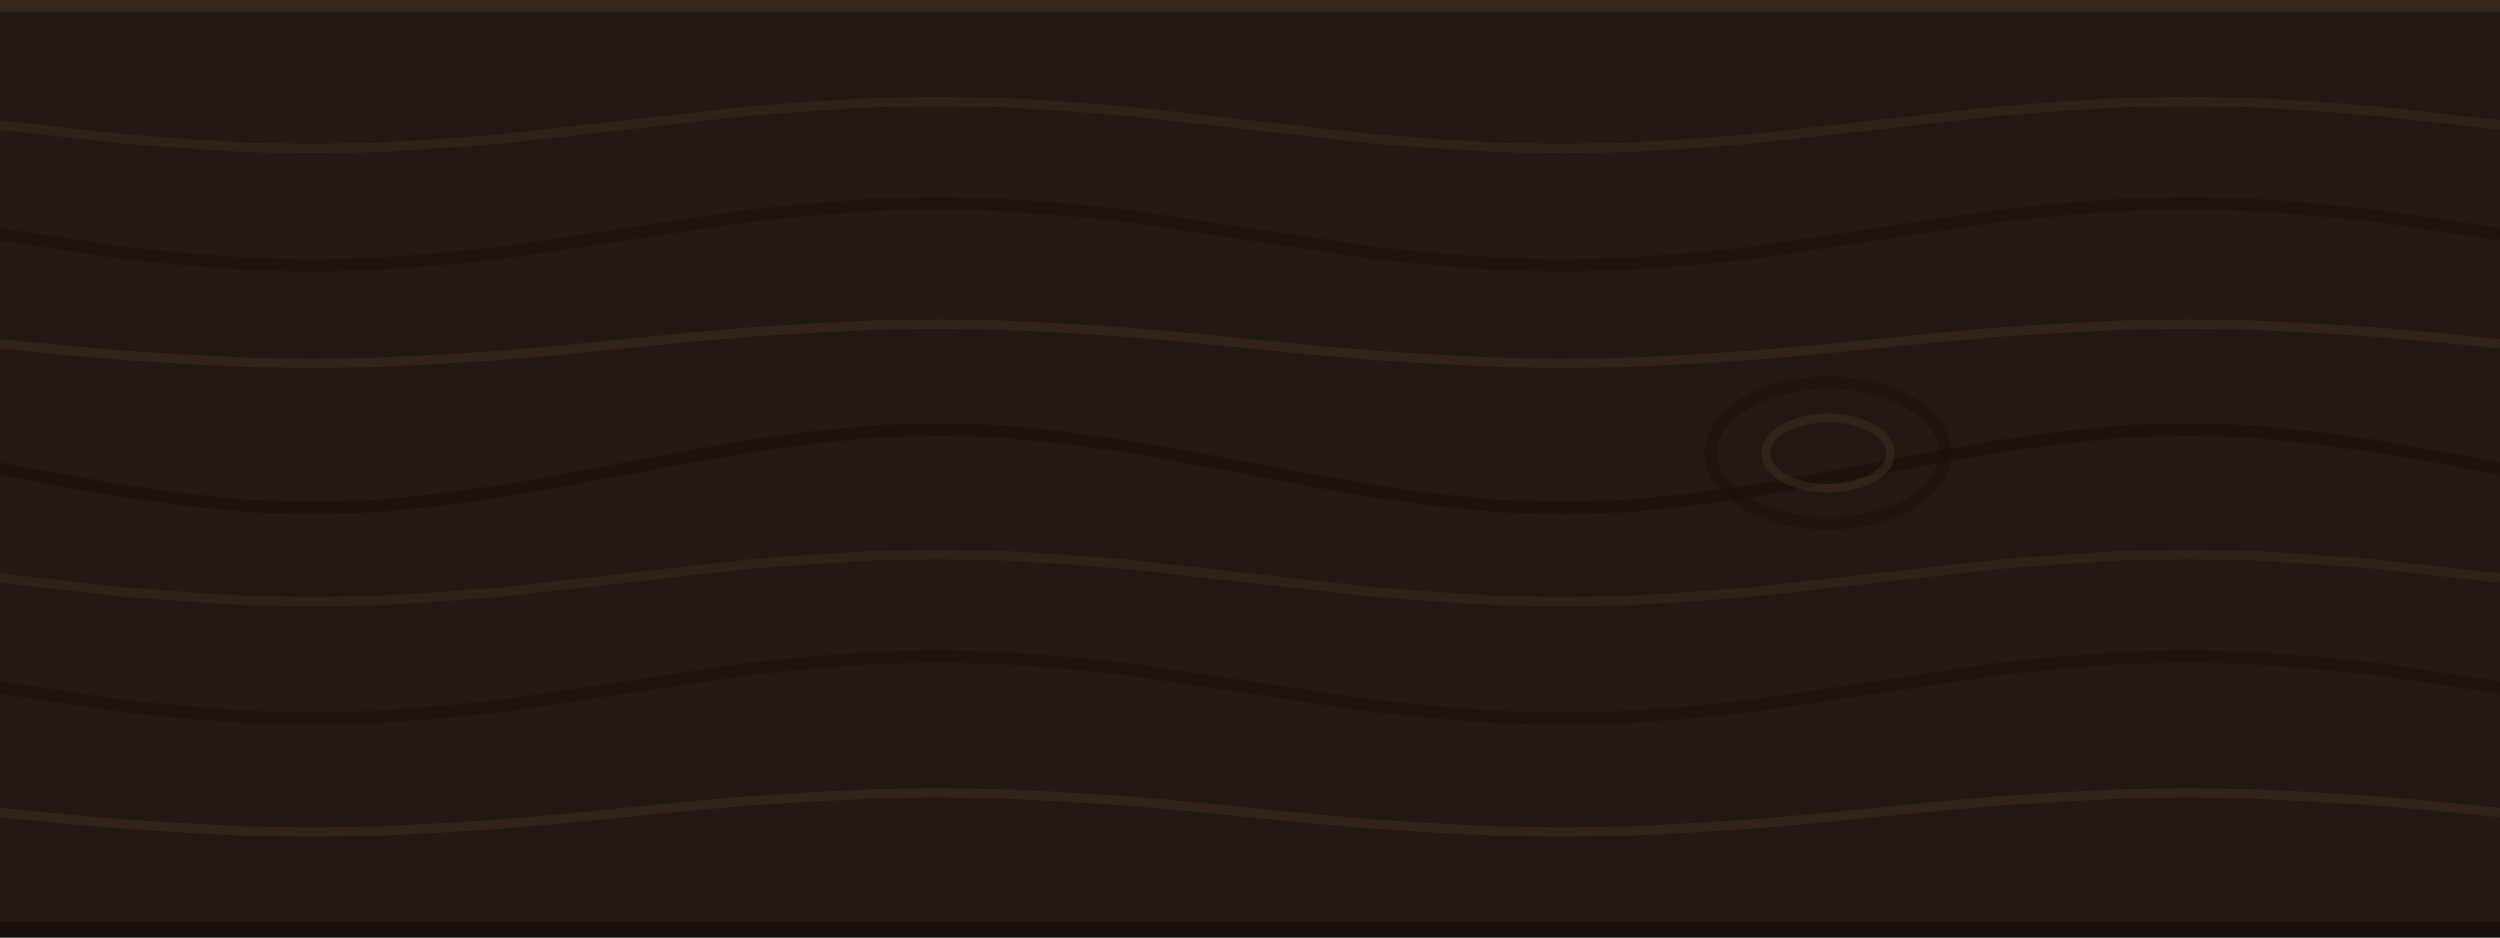
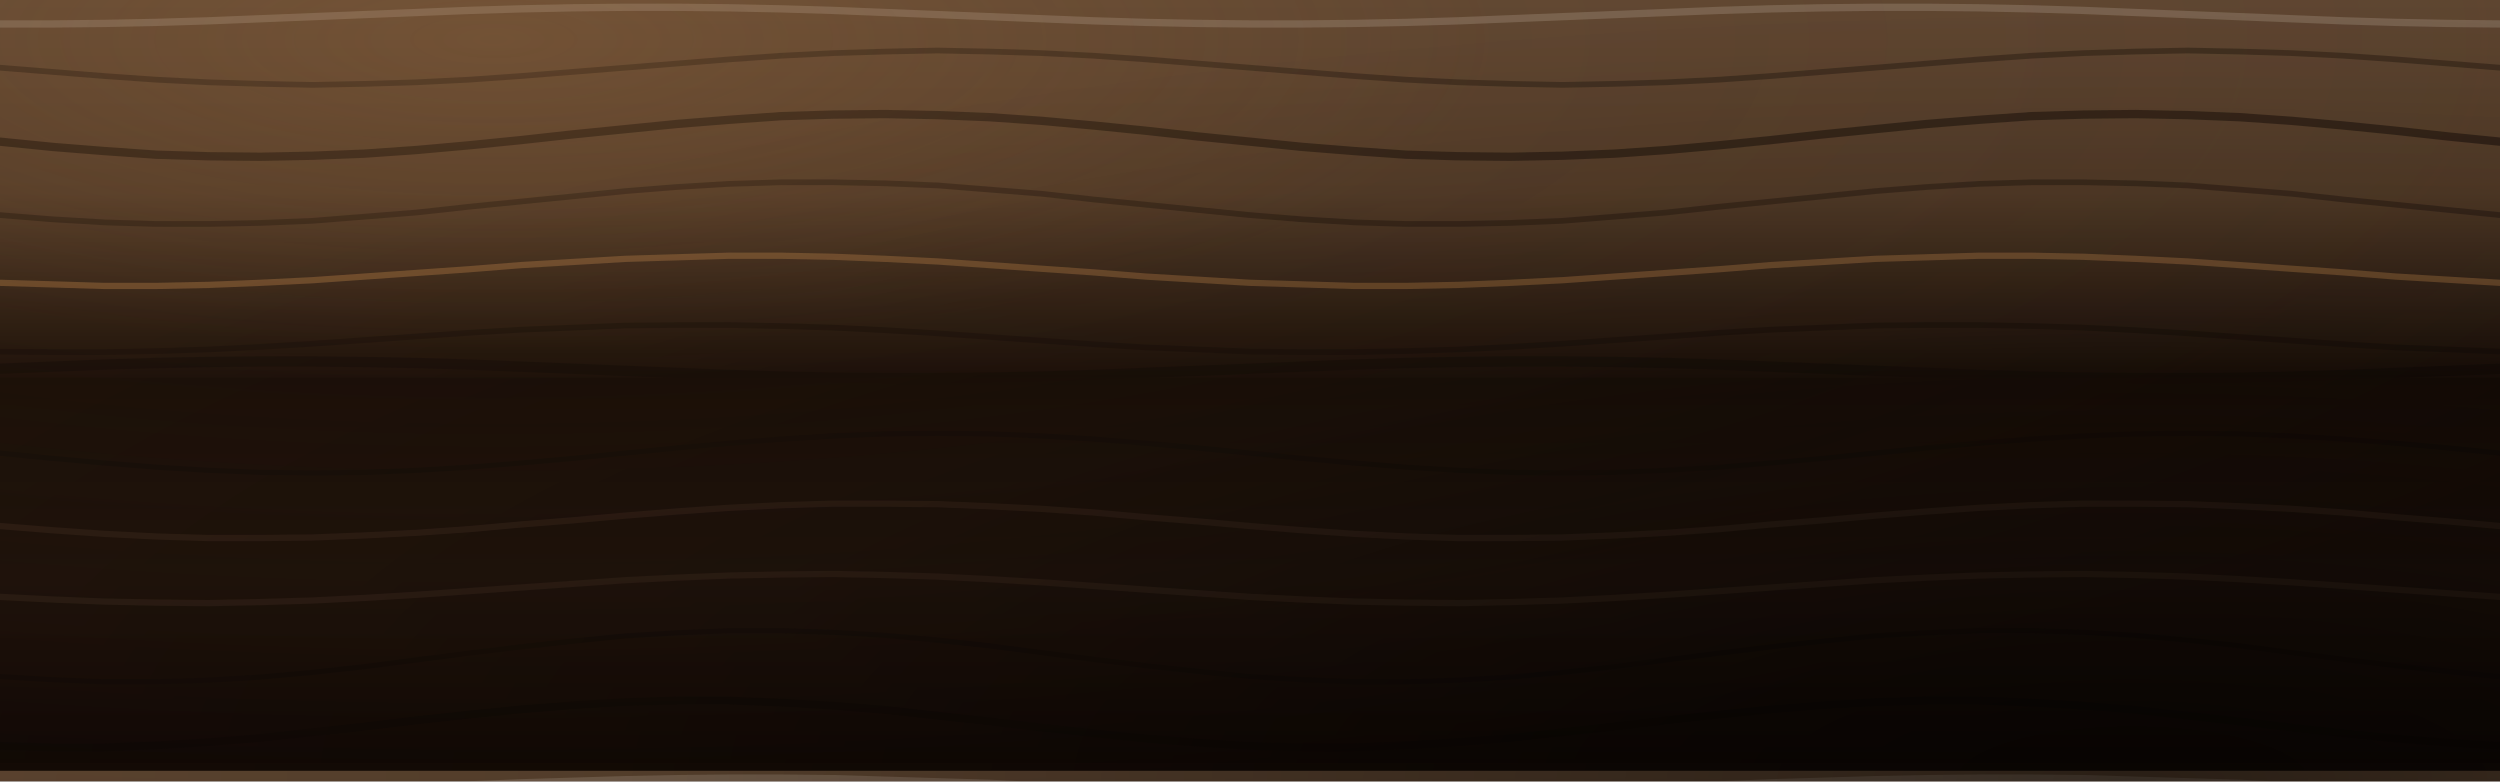
- <svg xmlns="http://www.w3.org/2000/svg" width="320" height="120" viewBox="0 0 320 120">
-   <rect width="320" height="120" fill="#241812" />
-   <rect width="320" height="1.5" fill="#4A3527" fill-opacity="0.5" />
-   <rect y="118" width="320" height="2" fill="#120B07" fill-opacity="0.6" />
-   <path d="M0.0 16.0 L8.0 16.9 L16.0 17.8 L24.0 18.4 L32.0 18.9 L40.0 19.0 L48.0 18.9 L56.0 18.4 L64.0 17.8 L72.0 16.9 L80.0 16.0 L88.0 15.1 L96.0 14.2 L104.0 13.6 L112.0 13.1 L120.0 13.0 L128.0 13.1 L136.0 13.6 L144.0 14.2 L152.0 15.1 L160.0 16.0 L168.0 16.9 L176.0 17.8 L184.0 18.4 L192.0 18.9 L200.0 19.0 L208.0 18.9 L216.0 18.4 L224.0 17.8 L232.0 16.9 L240.0 16.0 L248.0 15.1 L256.0 14.2 L264.0 13.6 L272.0 13.1 L280.0 13.0 L288.0 13.1 L296.0 13.6 L304.0 14.2 L312.0 15.1 L320.0 16.0" fill="none" stroke="#3E2C20" stroke-width="1.2" stroke-opacity="0.50" />
-   <path d="M0.0 30.0 L8.0 31.2 L16.0 32.4 L24.0 33.2 L32.0 33.8 L40.0 34.0 L48.0 33.8 L56.0 33.2 L64.0 32.4 L72.0 31.2 L80.0 30.0 L88.0 28.8 L96.0 27.6 L104.0 26.8 L112.0 26.2 L120.0 26.0 L128.0 26.2 L136.0 26.8 L144.0 27.6 L152.0 28.8 L160.0 30.0 L168.0 31.2 L176.0 32.4 L184.0 33.2 L192.0 33.8 L200.0 34.0 L208.0 33.8 L216.0 33.2 L224.0 32.4 L232.0 31.2 L240.0 30.0 L248.0 28.8 L256.0 27.6 L264.0 26.8 L272.0 26.2 L280.0 26.0 L288.0 26.2 L296.0 26.8 L304.0 27.6 L312.0 28.8 L320.0 30.0" fill="none" stroke="#1A0F08" stroke-width="1.6" stroke-opacity="0.55" />
-   <path d="M0.0 44.0 L8.0 44.8 L16.0 45.5 L24.0 46.0 L32.0 46.4 L40.0 46.5 L48.0 46.4 L56.0 46.0 L64.0 45.5 L72.0 44.8 L80.0 44.0 L88.0 43.2 L96.0 42.5 L104.0 42.0 L112.0 41.6 L120.0 41.5 L128.0 41.6 L136.0 42.0 L144.0 42.5 L152.0 43.2 L160.0 44.0 L168.0 44.8 L176.0 45.5 L184.0 46.0 L192.0 46.4 L200.0 46.5 L208.0 46.4 L216.0 46.0 L224.0 45.5 L232.0 44.8 L240.0 44.0 L248.0 43.2 L256.0 42.5 L264.0 42.0 L272.0 41.6 L280.0 41.5 L288.0 41.6 L296.0 42.0 L304.0 42.5 L312.0 43.2 L320.0 44.0" fill="none" stroke="#4A3527" stroke-width="1.2" stroke-opacity="0.40" />
-   <path d="M0.0 60.0 L8.0 61.5 L16.0 62.9 L24.0 64.0 L32.0 64.8 L40.0 65.0 L48.0 64.8 L56.0 64.0 L64.0 62.9 L72.0 61.5 L80.0 60.0 L88.0 58.5 L96.0 57.1 L104.0 56.0 L112.0 55.2 L120.0 55.0 L128.0 55.2 L136.0 56.0 L144.0 57.1 L152.0 58.5 L160.0 60.0 L168.0 61.5 L176.0 62.9 L184.0 64.0 L192.0 64.8 L200.0 65.0 L208.0 64.8 L216.0 64.0 L224.0 62.9 L232.0 61.5 L240.0 60.0 L248.0 58.5 L256.0 57.1 L264.0 56.0 L272.0 55.2 L280.0 55.0 L288.0 55.2 L296.0 56.0 L304.0 57.1 L312.0 58.5 L320.0 60.0" fill="none" stroke="#160C05" stroke-width="1.6" stroke-opacity="0.50" />
-   <path d="M0.0 74.0 L8.0 74.9 L16.0 75.8 L24.0 76.4 L32.0 76.9 L40.0 77.0 L48.0 76.9 L56.0 76.4 L64.0 75.8 L72.0 74.9 L80.0 74.0 L88.0 73.1 L96.0 72.2 L104.0 71.6 L112.0 71.1 L120.0 71.0 L128.0 71.1 L136.0 71.6 L144.0 72.2 L152.0 73.1 L160.0 74.0 L168.0 74.9 L176.0 75.8 L184.0 76.4 L192.0 76.9 L200.0 77.0 L208.0 76.9 L216.0 76.4 L224.0 75.8 L232.0 74.9 L240.0 74.0 L248.0 73.1 L256.0 72.2 L264.0 71.6 L272.0 71.1 L280.0 71.0 L288.0 71.1 L296.0 71.6 L304.0 72.2 L312.0 73.1 L320.0 74.0" fill="none" stroke="#3E2C20" stroke-width="1.2" stroke-opacity="0.50" />
-   <path d="M0.0 88.0 L8.0 89.2 L16.0 90.4 L24.0 91.2 L32.0 91.8 L40.0 92.0 L48.0 91.8 L56.0 91.2 L64.0 90.4 L72.0 89.2 L80.0 88.0 L88.0 86.8 L96.0 85.6 L104.0 84.8 L112.0 84.2 L120.0 84.0 L128.0 84.2 L136.0 84.8 L144.0 85.6 L152.0 86.8 L160.0 88.0 L168.0 89.2 L176.0 90.4 L184.0 91.2 L192.0 91.8 L200.0 92.0 L208.0 91.8 L216.0 91.2 L224.0 90.4 L232.0 89.2 L240.0 88.0 L248.0 86.8 L256.0 85.6 L264.0 84.8 L272.0 84.2 L280.0 84.0 L288.0 84.2 L296.0 84.8 L304.0 85.6 L312.0 86.8 L320.0 88.0" fill="none" stroke="#1A0F08" stroke-width="1.6" stroke-opacity="0.55" />
-   <path d="M0.0 104.0 L8.0 104.8 L16.0 105.5 L24.0 106.0 L32.0 106.4 L40.0 106.5 L48.0 106.4 L56.0 106.0 L64.0 105.5 L72.0 104.8 L80.0 104.0 L88.0 103.2 L96.0 102.5 L104.0 102.0 L112.0 101.6 L120.0 101.5 L128.0 101.6 L136.0 102.0 L144.0 102.5 L152.0 103.2 L160.0 104.0 L168.0 104.8 L176.0 105.5 L184.0 106.0 L192.0 106.4 L200.0 106.5 L208.0 106.4 L216.0 106.0 L224.0 105.5 L232.0 104.8 L240.0 104.0 L248.0 103.2 L256.0 102.5 L264.0 102.0 L272.0 101.6 L280.0 101.5 L288.0 101.6 L296.0 102.0 L304.0 102.5 L312.0 103.2 L320.0 104.0" fill="none" stroke="#4A3527" stroke-width="1.2" stroke-opacity="0.40" />
-   <g opacity="0.4">
-     <ellipse cx="234" cy="58" rx="15" ry="9" fill="none" stroke="#160C05" stroke-width="1.6" />
-     <ellipse cx="234" cy="58" rx="8" ry="4.5" fill="none" stroke="#4A3527" stroke-width="1.1" />
-   </g>
+ <svg xmlns="http://www.w3.org/2000/svg" width="480" height="150" viewBox="0 0 480 150" preserveAspectRatio="xMidYMid slice">
+   <defs />
+   <rect width="480" height="150" fill="#1C1009" />
+   <linearGradient id="p3_0" x1="0" y1="0" x2="0" y2="1">
+     <stop offset="0" stop-color="#5C4430" />
+     <stop offset="0.5" stop-color="#4E3826" />
+     <stop offset="1" stop-color="#150B05" />
+   </linearGradient>
+   <rect x="0" y="0" width="480" height="74" fill="url(#p3_0)" />
+   <path d="M0.0 4.6 L10.0 4.6 L20.0 4.5 L30.0 4.3 L40.0 4.0 L50.0 3.6 L60.0 3.2 L70.0 2.8 L80.0 2.4 L90.0 2.0 L100.0 1.7 L110.0 1.5 L120.0 1.4 L130.0 1.4 L140.0 1.5 L150.0 1.7 L160.0 2.0 L170.0 2.4 L180.0 2.8 L190.0 3.2 L200.0 3.6 L210.0 4.0 L220.0 4.3 L230.0 4.5 L240.0 4.6 L250.0 4.6 L260.0 4.5 L270.0 4.3 L280.0 4.0 L290.0 3.6 L300.0 3.2 L310.0 2.8 L320.0 2.4 L330.0 2.0 L340.0 1.7 L350.0 1.5 L360.0 1.4 L370.0 1.4 L380.0 1.5 L390.0 1.7 L400.0 2.0 L410.0 2.4 L420.0 2.8 L430.0 3.2 L440.0 3.6 L450.0 4.0 L460.0 4.3 L470.0 4.5 L480.0 4.6" fill="none" stroke="#FFF6E8" stroke-width="1.4" stroke-opacity="0.16" stroke-linecap="round" />
+   <path d="M0.0 70.8 L10.0 70.4 L20.0 70.0 L30.0 69.7 L40.0 69.5 L50.0 69.4 L60.0 69.4 L70.0 69.5 L80.0 69.7 L90.0 70.0 L100.0 70.4 L110.0 70.8 L120.0 71.2 L130.0 71.6 L140.0 72.0 L150.0 72.3 L160.0 72.5 L170.0 72.6 L180.0 72.6 L190.0 72.5 L200.0 72.3 L210.0 72.0 L220.0 71.6 L230.0 71.2 L240.0 70.8 L250.0 70.4 L260.0 70.0 L270.0 69.7 L280.0 69.5 L290.0 69.4 L300.0 69.4 L310.0 69.5 L320.0 69.7 L330.0 70.0 L340.0 70.4 L350.0 70.8 L360.0 71.2 L370.0 71.6 L380.0 72.0 L390.0 72.3 L400.0 72.5 L410.0 72.6 L420.0 72.6 L430.0 72.5 L440.0 72.3 L450.0 72.0 L460.0 71.6 L470.0 71.2 L480.0 70.8" fill="none" stroke="#0E0805" stroke-width="2.0" stroke-opacity="0.50" stroke-linecap="round" />
+   <path d="M0.0 13.0 L10.0 13.8 L20.0 14.6 L30.0 15.3 L40.0 15.8 L50.0 16.1 L60.0 16.3 L70.0 16.1 L80.0 15.8 L90.0 15.3 L100.0 14.6 L110.0 13.8 L120.0 13.0 L130.0 12.2 L140.0 11.4 L150.0 10.7 L160.0 10.2 L170.0 9.9 L180.0 9.7 L190.0 9.9 L200.0 10.2 L210.0 10.7 L220.0 11.4 L230.0 12.2 L240.0 13.0 L250.0 13.8 L260.0 14.6 L270.0 15.3 L280.0 15.8 L290.0 16.1 L300.0 16.3 L310.0 16.1 L320.0 15.8 L330.0 15.3 L340.0 14.6 L350.0 13.8 L360.0 13.0 L370.0 12.2 L380.0 11.4 L390.0 10.7 L400.0 10.2 L410.0 9.9 L420.0 9.7 L430.0 9.9 L440.0 10.2 L450.0 10.7 L460.0 11.4 L470.0 12.2 L480.0 13.0" fill="none" stroke="#0E0805" stroke-width="1.1" stroke-opacity="0.35" stroke-linecap="round" />
+   <path d="M0.0 27.2 L10.0 28.2 L20.0 29.0 L30.0 29.7 L40.0 30.0 L50.0 30.1 L60.0 29.9 L70.0 29.5 L80.0 28.8 L90.0 27.9 L100.0 26.9 L110.0 25.8 L120.0 24.8 L130.0 23.8 L140.0 23.0 L150.0 22.3 L160.0 22.0 L170.0 21.9 L180.0 22.1 L190.0 22.5 L200.0 23.2 L210.0 24.1 L220.0 25.1 L230.0 26.2 L240.0 27.2 L250.0 28.2 L260.0 29.0 L270.0 29.7 L280.0 30.0 L290.0 30.1 L300.0 29.9 L310.0 29.5 L320.0 28.8 L330.0 27.9 L340.0 26.9 L350.0 25.8 L360.0 24.8 L370.0 23.8 L380.0 23.0 L390.0 22.3 L400.0 22.0 L410.0 21.9 L420.0 22.1 L430.0 22.5 L440.0 23.2 L450.0 24.1 L460.0 25.1 L470.0 26.2 L480.0 27.2" fill="none" stroke="#0E0805" stroke-width="1.6" stroke-opacity="0.50" stroke-linecap="round" />
+   <path d="M0.0 41.3 L10.0 42.1 L20.0 42.7 L30.0 43.0 L40.0 43.0 L50.0 42.8 L60.0 42.4 L70.0 41.6 L80.0 40.8 L90.0 39.7 L100.0 38.7 L110.0 37.7 L120.0 36.7 L130.0 35.9 L140.0 35.3 L150.0 35.0 L160.0 35.0 L170.0 35.2 L180.0 35.6 L190.0 36.4 L200.0 37.2 L210.0 38.3 L220.0 39.3 L230.0 40.3 L240.0 41.3 L250.0 42.1 L260.0 42.7 L270.0 43.0 L280.0 43.0 L290.0 42.8 L300.0 42.4 L310.0 41.6 L320.0 40.8 L330.0 39.7 L340.0 38.7 L350.0 37.7 L360.0 36.7 L370.0 35.9 L380.0 35.3 L390.0 35.0 L400.0 35.0 L410.0 35.2 L420.0 35.6 L430.0 36.4 L440.0 37.2 L450.0 38.3 L460.0 39.3 L470.0 40.3 L480.0 41.3" fill="none" stroke="#0E0805" stroke-width="1.1" stroke-opacity="0.35" stroke-linecap="round" />
+   <path d="M0.0 54.3 L10.0 54.6 L20.0 54.9 L30.0 54.9 L40.0 54.7 L50.0 54.3 L60.0 53.8 L70.0 53.1 L80.0 52.4 L90.0 51.7 L100.0 50.9 L110.0 50.3 L120.0 49.7 L130.0 49.4 L140.0 49.1 L150.0 49.1 L160.0 49.3 L170.0 49.7 L180.0 50.2 L190.0 50.9 L200.0 51.6 L210.0 52.3 L220.0 53.1 L230.0 53.7 L240.0 54.3 L250.0 54.6 L260.0 54.9 L270.0 54.9 L280.0 54.7 L290.0 54.3 L300.0 53.8 L310.0 53.1 L320.0 52.4 L330.0 51.7 L340.0 50.9 L350.0 50.3 L360.0 49.7 L370.0 49.4 L380.0 49.1 L390.0 49.1 L400.0 49.3 L410.0 49.7 L420.0 50.2 L430.0 50.9 L440.0 51.6 L450.0 52.3 L460.0 53.1 L470.0 53.7 L480.0 54.3" fill="none" stroke="#C98A4E" stroke-width="1.2" stroke-opacity="0.34" stroke-linecap="round" />
+   <path d="M0.0 67.5 L10.0 67.6 L20.0 67.6 L30.0 67.4 L40.0 67.1 L50.0 66.6 L60.0 66.0 L70.0 65.3 L80.0 64.6 L90.0 63.9 L100.0 63.3 L110.0 62.9 L120.0 62.5 L130.0 62.4 L140.0 62.4 L150.0 62.6 L160.0 62.9 L170.0 63.4 L180.0 64.0 L190.0 64.7 L200.0 65.4 L210.0 66.1 L220.0 66.7 L230.0 67.1 L240.0 67.5 L250.0 67.6 L260.0 67.6 L270.0 67.4 L280.0 67.1 L290.0 66.6 L300.0 66.0 L310.0 65.3 L320.0 64.6 L330.0 63.9 L340.0 63.3 L350.0 62.9 L360.0 62.5 L370.0 62.4 L380.0 62.4 L390.0 62.6 L400.0 62.9 L410.0 63.4 L420.0 64.0 L430.0 64.7 L440.0 65.4 L450.0 66.1 L460.0 66.7 L470.0 67.1 L480.0 67.5" fill="none" stroke="#0E0805" stroke-width="1.1" stroke-opacity="0.35" stroke-linecap="round" />
+   <rect x="0" y="72.5" width="480" height="2" fill="#150B05" fill-opacity="0.85" />
+   <path d="M0 75 L480 75" fill="none" stroke="#FFF6E8" stroke-width="1.0" stroke-opacity="0.08" stroke-linecap="round" />
+   <linearGradient id="p3_1" x1="0" y1="0" x2="0" y2="1">
+     <stop offset="0" stop-color="#150B05" />
+     <stop offset="0.5" stop-color="#1C1009" />
+     <stop offset="1" stop-color="#100804" />
+   </linearGradient>
+   <rect x="0" y="74" width="480" height="74" fill="url(#p3_1)" />
+   <path d="M0.0 87.0 L10.0 88.0 L20.0 88.9 L30.0 89.7 L40.0 90.3 L50.0 90.7 L60.0 90.8 L70.0 90.7 L80.0 90.3 L90.0 89.7 L100.0 88.9 L110.0 88.0 L120.0 87.0 L130.0 86.0 L140.0 85.1 L150.0 84.3 L160.0 83.7 L170.0 83.3 L180.0 83.2 L190.0 83.3 L200.0 83.7 L210.0 84.3 L220.0 85.1 L230.0 86.0 L240.0 87.0 L250.0 88.0 L260.0 88.9 L270.0 89.7 L280.0 90.3 L290.0 90.7 L300.0 90.8 L310.0 90.7 L320.0 90.3 L330.0 89.7 L340.0 88.9 L350.0 88.0 L360.0 87.0 L370.0 86.0 L380.0 85.1 L390.0 84.3 L400.0 83.7 L410.0 83.3 L420.0 83.2 L430.0 83.3 L440.0 83.7 L450.0 84.3 L460.0 85.1 L470.0 86.0 L480.0 87.0" fill="none" stroke="#0E0805" stroke-width="1.0" stroke-opacity="0.40" stroke-linecap="round" />
+   <path d="M0.0 101.0 L10.0 101.8 L20.0 102.5 L30.0 103.0 L40.0 103.3 L50.0 103.3 L60.0 103.2 L70.0 102.8 L80.0 102.3 L90.0 101.6 L100.0 100.7 L110.0 99.9 L120.0 99.0 L130.0 98.2 L140.0 97.5 L150.0 97.0 L160.0 96.7 L170.0 96.7 L180.0 96.8 L190.0 97.2 L200.0 97.7 L210.0 98.4 L220.0 99.3 L230.0 100.1 L240.0 101.0 L250.0 101.8 L260.0 102.5 L270.0 103.0 L280.0 103.3 L290.0 103.3 L300.0 103.2 L310.0 102.8 L320.0 102.3 L330.0 101.6 L340.0 100.7 L350.0 99.9 L360.0 99.0 L370.0 98.2 L380.0 97.5 L390.0 97.0 L400.0 96.7 L410.0 96.7 L420.0 96.8 L430.0 97.2 L440.0 97.7 L450.0 98.4 L460.0 99.3 L470.0 100.1 L480.0 101.0" fill="none" stroke="#3E2C20" stroke-width="1.2" stroke-opacity="0.40" stroke-linecap="round" />
+   <path d="M0.0 114.6 L10.0 115.1 L20.0 115.5 L30.0 115.7 L40.0 115.8 L50.0 115.6 L60.0 115.3 L70.0 114.8 L80.0 114.2 L90.0 113.5 L100.0 112.8 L110.0 112.1 L120.0 111.4 L130.0 110.9 L140.0 110.5 L150.0 110.3 L160.0 110.2 L170.0 110.4 L180.0 110.7 L190.0 111.2 L200.0 111.8 L210.0 112.5 L220.0 113.2 L230.0 113.9 L240.0 114.6 L250.0 115.1 L260.0 115.5 L270.0 115.7 L280.0 115.8 L290.0 115.6 L300.0 115.3 L310.0 114.8 L320.0 114.2 L330.0 113.5 L340.0 112.8 L350.0 112.1 L360.0 111.4 L370.0 110.9 L380.0 110.5 L390.0 110.3 L400.0 110.2 L410.0 110.4 L420.0 110.7 L430.0 111.2 L440.0 111.8 L450.0 112.5 L460.0 113.2 L470.0 113.9 L480.0 114.6" fill="none" stroke="#3E2C20" stroke-width="1.2" stroke-opacity="0.40" stroke-linecap="round" />
+   <path d="M0.0 129.9 L10.0 130.5 L20.0 130.9 L30.0 130.9 L40.0 130.6 L50.0 130.0 L60.0 129.1 L70.0 128.0 L80.0 126.7 L90.0 125.4 L100.0 124.2 L110.0 123.1 L120.0 122.1 L130.0 121.5 L140.0 121.1 L150.0 121.1 L160.0 121.4 L170.0 122.0 L180.0 122.9 L190.0 124.0 L200.0 125.3 L210.0 126.6 L220.0 127.8 L230.0 128.9 L240.0 129.9 L250.0 130.5 L260.0 130.9 L270.0 130.9 L280.0 130.6 L290.0 130.0 L300.0 129.1 L310.0 128.0 L320.0 126.7 L330.0 125.4 L340.0 124.2 L350.0 123.1 L360.0 122.1 L370.0 121.5 L380.0 121.1 L390.0 121.1 L400.0 121.4 L410.0 122.0 L420.0 122.9 L430.0 124.0 L440.0 125.3 L450.0 126.6 L460.0 127.8 L470.0 128.9 L480.0 129.9" fill="none" stroke="#0E0805" stroke-width="1.0" stroke-opacity="0.40" stroke-linecap="round" />
+   <path d="M0.0 143.2 L10.0 143.5 L20.0 143.5 L30.0 143.1 L40.0 142.5 L50.0 141.7 L60.0 140.6 L70.0 139.5 L80.0 138.3 L90.0 137.2 L100.0 136.2 L110.0 135.4 L120.0 134.8 L130.0 134.5 L140.0 134.5 L150.0 134.9 L160.0 135.5 L170.0 136.3 L180.0 137.4 L190.0 138.5 L200.0 139.7 L210.0 140.8 L220.0 141.8 L230.0 142.6 L240.0 143.2 L250.0 143.5 L260.0 143.5 L270.0 143.1 L280.0 142.5 L290.0 141.7 L300.0 140.6 L310.0 139.5 L320.0 138.3 L330.0 137.2 L340.0 136.2 L350.0 135.4 L360.0 134.8 L370.0 134.5 L380.0 134.5 L390.0 134.9 L400.0 135.5 L410.0 136.3 L420.0 137.4 L430.0 138.5 L440.0 139.7 L450.0 140.8 L460.0 141.8 L470.0 142.6 L480.0 143.2" fill="none" stroke="#0E0805" stroke-width="1.5" stroke-opacity="0.55" stroke-linecap="round" />
+   <rect x="0" y="146.5" width="480" height="2" fill="#150B05" fill-opacity="0.85" />
+   <path d="M0 149 L480 149" fill="none" stroke="#FFF6E8" stroke-width="1.0" stroke-opacity="0.08" stroke-linecap="round" />
+   <linearGradient id="p3_2" x1="0" y1="0" x2="0" y2="1">
+     <stop offset="0" stop-color="#5C4430" />
+     <stop offset="0.5" stop-color="#4E3826" />
+     <stop offset="1" stop-color="#150B05" />
+   </linearGradient>
+   <rect x="0" y="148" width="480" height="74" fill="url(#p3_2)" />
+   <path d="M0.0 152.3 L10.0 152.5 L20.0 152.6 L30.0 152.6 L40.0 152.5 L50.0 152.2 L60.0 151.9 L70.0 151.6 L80.0 151.1 L90.0 150.7 L100.0 150.3 L110.0 150.0 L120.0 149.7 L130.0 149.5 L140.0 149.4 L150.0 149.4 L160.0 149.5 L170.0 149.8 L180.0 150.1 L190.0 150.4 L200.0 150.9 L210.0 151.3 L220.0 151.7 L230.0 152.0 L240.0 152.3 L250.0 152.5 L260.0 152.6 L270.0 152.6 L280.0 152.5 L290.0 152.2 L300.0 151.9 L310.0 151.6 L320.0 151.1 L330.0 150.7 L340.0 150.3 L350.0 150.0 L360.0 149.7 L370.0 149.5 L380.0 149.4 L390.0 149.4 L400.0 149.5 L410.0 149.8 L420.0 150.1 L430.0 150.4 L440.0 150.9 L450.0 151.3 L460.0 151.7 L470.0 152.0 L480.0 152.3" fill="none" stroke="#FFF6E8" stroke-width="1.4" stroke-opacity="0.16" stroke-linecap="round" />
+   <path d="M0.0 218.2 L10.0 218.6 L20.0 219.0 L30.0 219.4 L40.0 219.8 L50.0 220.1 L60.0 220.4 L70.0 220.5 L80.0 220.6 L90.0 220.6 L100.0 220.4 L110.0 220.1 L120.0 219.8 L130.0 219.4 L140.0 219.0 L150.0 218.6 L160.0 218.2 L170.0 217.9 L180.0 217.6 L190.0 217.5 L200.0 217.4 L210.0 217.4 L220.0 217.6 L230.0 217.9 L240.0 218.2 L250.0 218.6 L260.0 219.0 L270.0 219.4 L280.0 219.8 L290.0 220.1 L300.0 220.4 L310.0 220.5 L320.0 220.6 L330.0 220.6 L340.0 220.4 L350.0 220.1 L360.0 219.8 L370.0 219.4 L380.0 219.0 L390.0 218.6 L400.0 218.2 L410.0 217.9 L420.0 217.6 L430.0 217.5 L440.0 217.4 L450.0 217.4 L460.0 217.6 L470.0 217.9 L480.0 218.2" fill="none" stroke="#0E0805" stroke-width="2.0" stroke-opacity="0.50" stroke-linecap="round" />
+   <path d="M0.0 161.0 L10.0 161.6 L20.0 162.1 L30.0 162.5 L40.0 162.9 L50.0 163.1 L60.0 163.1 L70.0 163.1 L80.0 162.9 L90.0 162.5 L100.0 162.1 L110.0 161.6 L120.0 161.0 L130.0 160.4 L140.0 159.9 L150.0 159.5 L160.0 159.1 L170.0 158.9 L180.0 158.9 L190.0 158.9 L200.0 159.1 L210.0 159.5 L220.0 159.9 L230.0 160.4 L240.0 161.0 L250.0 161.6 L260.0 162.1 L270.0 162.5 L280.0 162.9 L290.0 163.1 L300.0 163.1 L310.0 163.1 L320.0 162.9 L330.0 162.5 L340.0 162.1 L350.0 161.6 L360.0 161.0 L370.0 160.4 L380.0 159.9 L390.0 159.5 L400.0 159.1 L410.0 158.9 L420.0 158.9 L430.0 158.9 L440.0 159.1 L450.0 159.5 L460.0 159.9 L470.0 160.4 L480.0 161.0" fill="none" stroke="#0E0805" stroke-width="1.6" stroke-opacity="0.50" stroke-linecap="round" />
+   <path d="M0.0 175.4 L10.0 176.6 L20.0 177.5 L30.0 178.2 L40.0 178.7 L50.0 178.8 L60.0 178.6 L70.0 178.1 L80.0 177.3 L90.0 176.2 L100.0 175.1 L110.0 173.8 L120.0 172.6 L130.0 171.4 L140.0 170.5 L150.0 169.8 L160.0 169.3 L170.0 169.2 L180.0 169.4 L190.0 169.9 L200.0 170.7 L210.0 171.8 L220.0 172.9 L230.0 174.2 L240.0 175.4 L250.0 176.6 L260.0 177.5 L270.0 178.2 L280.0 178.7 L290.0 178.8 L300.0 178.6 L310.0 178.1 L320.0 177.3 L330.0 176.2 L340.0 175.1 L350.0 173.8 L360.0 172.6 L370.0 171.4 L380.0 170.5 L390.0 169.8 L400.0 169.3 L410.0 169.2 L420.0 169.4 L430.0 169.9 L440.0 170.7 L450.0 171.8 L460.0 172.9 L470.0 174.2 L480.0 175.4" fill="none" stroke="#7A5836" stroke-width="1.2" stroke-opacity="0.40" stroke-linecap="round" />
+   <path d="M0.0 189.0 L10.0 189.7 L20.0 190.3 L30.0 190.5 L40.0 190.6 L50.0 190.4 L60.0 190.0 L70.0 189.3 L80.0 188.6 L90.0 187.7 L100.0 186.7 L110.0 185.8 L120.0 185.0 L130.0 184.3 L140.0 183.7 L150.0 183.5 L160.0 183.4 L170.0 183.6 L180.0 184.0 L190.0 184.7 L200.0 185.4 L210.0 186.3 L220.0 187.3 L230.0 188.2 L240.0 189.0 L250.0 189.7 L260.0 190.3 L270.0 190.5 L280.0 190.6 L290.0 190.4 L300.0 190.0 L310.0 189.3 L320.0 188.6 L330.0 187.7 L340.0 186.7 L350.0 185.8 L360.0 185.0 L370.0 184.3 L380.0 183.7 L390.0 183.5 L400.0 183.4 L410.0 183.6 L420.0 184.0 L430.0 184.7 L440.0 185.4 L450.0 186.3 L460.0 187.3 L470.0 188.2 L480.0 189.0" fill="none" stroke="#0E0805" stroke-width="1.1" stroke-opacity="0.35" stroke-linecap="round" />
+   <path d="M0.0 203.5 L10.0 204.1 L20.0 204.4 L30.0 204.4 L40.0 204.1 L50.0 203.6 L60.0 202.8 L70.0 201.8 L80.0 200.6 L90.0 199.5 L100.0 198.4 L110.0 197.4 L120.0 196.5 L130.0 195.9 L140.0 195.6 L150.0 195.6 L160.0 195.9 L170.0 196.4 L180.0 197.2 L190.0 198.2 L200.0 199.4 L210.0 200.5 L220.0 201.6 L230.0 202.6 L240.0 203.5 L250.0 204.1 L260.0 204.4 L270.0 204.4 L280.0 204.1 L290.0 203.6 L300.0 202.8 L310.0 201.8 L320.0 200.6 L330.0 199.5 L340.0 198.4 L350.0 197.4 L360.0 196.5 L370.0 195.9 L380.0 195.6 L390.0 195.6 L400.0 195.9 L410.0 196.4 L420.0 197.2 L430.0 198.2 L440.0 199.4 L450.0 200.5 L460.0 201.6 L470.0 202.6 L480.0 203.5" fill="none" stroke="#0E0805" stroke-width="1.1" stroke-opacity="0.35" stroke-linecap="round" />
+   <path d="M0.0 216.1 L10.0 216.3 L20.0 216.3 L30.0 216.1 L40.0 215.6 L50.0 215.0 L60.0 214.2 L70.0 213.4 L80.0 212.5 L90.0 211.7 L100.0 210.9 L110.0 210.3 L120.0 209.9 L130.0 209.7 L140.0 209.7 L150.0 209.9 L160.0 210.4 L170.0 211.0 L180.0 211.8 L190.0 212.6 L200.0 213.5 L210.0 214.3 L220.0 215.1 L230.0 215.7 L240.0 216.1 L250.0 216.3 L260.0 216.3 L270.0 216.1 L280.0 215.6 L290.0 215.0 L300.0 214.2 L310.0 213.4 L320.0 212.5 L330.0 211.7 L340.0 210.9 L350.0 210.3 L360.0 209.9 L370.0 209.7 L380.0 209.7 L390.0 209.9 L400.0 210.4 L410.0 211.0 L420.0 211.8 L430.0 212.6 L440.0 213.5 L450.0 214.3 L460.0 215.1 L470.0 215.7 L480.0 216.1" fill="none" stroke="#0E0805" stroke-width="1.1" stroke-opacity="0.35" stroke-linecap="round" />
+   <rect x="0" y="220.5" width="480" height="2" fill="#150B05" fill-opacity="0.85" />
+   <path d="M0 223 L480 223" fill="none" stroke="#FFF6E8" stroke-width="1.0" stroke-opacity="0.08" stroke-linecap="round" />
+   <linearGradient id="p3_3" x1="0" y1="0" x2="0" y2="1">
+     <stop offset="0" stop-color="#150B05" />
+     <stop offset="0.5" stop-color="#1C1009" />
+     <stop offset="1" stop-color="#100804" />
+   </linearGradient>
+   <rect x="0" y="222" width="480" height="74" fill="url(#p3_3)" />
+   <path d="M0.0 235.0 L10.0 236.4 L20.0 237.6 L30.0 238.7 L40.0 239.6 L50.0 240.1 L60.0 240.3 L70.0 240.1 L80.0 239.6 L90.0 238.7 L100.0 237.6 L110.0 236.4 L120.0 235.0 L130.0 233.6 L140.0 232.4 L150.0 231.3 L160.0 230.4 L170.0 229.9 L180.0 229.7 L190.0 229.9 L200.0 230.4 L210.0 231.3 L220.0 232.4 L230.0 233.6 L240.0 235.0 L250.0 236.4 L260.0 237.6 L270.0 238.7 L280.0 239.6 L290.0 240.1 L300.0 240.3 L310.0 240.1 L320.0 239.6 L330.0 238.7 L340.0 237.6 L350.0 236.4 L360.0 235.0 L370.0 233.6 L380.0 232.4 L390.0 231.3 L400.0 230.4 L410.0 229.9 L420.0 229.7 L430.0 229.9 L440.0 230.4 L450.0 231.3 L460.0 232.4 L470.0 233.6 L480.0 235.0" fill="none" stroke="#3E2C20" stroke-width="1.2" stroke-opacity="0.40" stroke-linecap="round" />
+   <path d="M0.0 249.5 L10.0 250.7 L20.0 251.7 L30.0 252.4 L40.0 252.9 L50.0 253.0 L60.0 252.8 L70.0 252.2 L80.0 251.4 L90.0 250.3 L100.0 249.1 L110.0 247.8 L120.0 246.5 L130.0 245.3 L140.0 244.3 L150.0 243.6 L160.0 243.1 L170.0 243.0 L180.0 243.2 L190.0 243.8 L200.0 244.6 L210.0 245.7 L220.0 246.9 L230.0 248.2 L240.0 249.5 L250.0 250.7 L260.0 251.7 L270.0 252.4 L280.0 252.9 L290.0 253.0 L300.0 252.8 L310.0 252.2 L320.0 251.4 L330.0 250.3 L340.0 249.1 L350.0 247.8 L360.0 246.5 L370.0 245.3 L380.0 244.3 L390.0 243.6 L400.0 243.1 L410.0 243.0 L420.0 243.2 L430.0 243.8 L440.0 244.6 L450.0 245.7 L460.0 246.9 L470.0 248.2 L480.0 249.5" fill="none" stroke="#0E0805" stroke-width="1.5" stroke-opacity="0.55" stroke-linecap="round" />
+   <path d="M0.0 262.2 L10.0 262.6 L20.0 262.9 L30.0 263.1 L40.0 263.1 L50.0 263.0 L60.0 262.8 L70.0 262.4 L80.0 261.9 L90.0 261.4 L100.0 260.8 L110.0 260.3 L120.0 259.8 L130.0 259.4 L140.0 259.1 L150.0 258.9 L160.0 258.9 L170.0 259.0 L180.0 259.2 L190.0 259.6 L200.0 260.1 L210.0 260.6 L220.0 261.2 L230.0 261.7 L240.0 262.2 L250.0 262.6 L260.0 262.9 L270.0 263.1 L280.0 263.1 L290.0 263.0 L300.0 262.8 L310.0 262.4 L320.0 261.9 L330.0 261.4 L340.0 260.8 L350.0 260.3 L360.0 259.8 L370.0 259.4 L380.0 259.1 L390.0 258.9 L400.0 258.9 L410.0 259.0 L420.0 259.2 L430.0 259.6 L440.0 260.1 L450.0 260.6 L460.0 261.2 L470.0 261.7 L480.0 262.2" fill="none" stroke="#0E0805" stroke-width="1.0" stroke-opacity="0.40" stroke-linecap="round" />
+   <path d="M0.0 276.1 L10.0 276.5 L20.0 276.7 L30.0 276.7 L40.0 276.5 L50.0 276.2 L60.0 275.7 L70.0 275.1 L80.0 274.4 L90.0 273.7 L100.0 273.0 L110.0 272.4 L120.0 271.9 L130.0 271.5 L140.0 271.3 L150.0 271.3 L160.0 271.5 L170.0 271.8 L180.0 272.3 L190.0 272.9 L200.0 273.6 L210.0 274.3 L220.0 275.0 L230.0 275.6 L240.0 276.1 L250.0 276.5 L260.0 276.7 L270.0 276.7 L280.0 276.5 L290.0 276.2 L300.0 275.7 L310.0 275.1 L320.0 274.4 L330.0 273.7 L340.0 273.0 L350.0 272.4 L360.0 271.9 L370.0 271.5 L380.0 271.3 L390.0 271.3 L400.0 271.5 L410.0 271.8 L420.0 272.3 L430.0 272.9 L440.0 273.6 L450.0 274.3 L460.0 275.0 L470.0 275.6 L480.0 276.1" fill="none" stroke="#0E0805" stroke-width="1.0" stroke-opacity="0.40" stroke-linecap="round" />
+   <path d="M0.0 291.3 L10.0 291.6 L20.0 291.6 L30.0 291.3 L40.0 290.6 L50.0 289.7 L60.0 288.7 L70.0 287.5 L80.0 286.3 L90.0 285.1 L100.0 284.1 L110.0 283.3 L120.0 282.7 L130.0 282.4 L140.0 282.4 L150.0 282.7 L160.0 283.4 L170.0 284.3 L180.0 285.3 L190.0 286.5 L200.0 287.7 L210.0 288.9 L220.0 289.9 L230.0 290.7 L240.0 291.3 L250.0 291.6 L260.0 291.6 L270.0 291.3 L280.0 290.6 L290.0 289.7 L300.0 288.7 L310.0 287.5 L320.0 286.3 L330.0 285.1 L340.0 284.1 L350.0 283.3 L360.0 282.7 L370.0 282.4 L380.0 282.4 L390.0 282.7 L400.0 283.4 L410.0 284.3 L420.0 285.3 L430.0 286.5 L440.0 287.7 L450.0 288.9 L460.0 289.9 L470.0 290.7 L480.0 291.3" fill="none" stroke="#B85A22" stroke-width="1.0" stroke-opacity="0.18" stroke-linecap="round" />
+   <rect x="0" y="294.5" width="480" height="2" fill="#150B05" fill-opacity="0.85" />
+   <path d="M0 297 L480 297" fill="none" stroke="#FFF6E8" stroke-width="1.0" stroke-opacity="0.08" stroke-linecap="round" />
+   <radialGradient id="sun3" cx="0.2" cy="0.05" r="1">
+     <stop offset="0" stop-color="#C98A4E" stop-opacity="0.22" />
+     <stop offset="0.4" stop-color="#C98A4E" stop-opacity="0.05" />
+     <stop offset="1" stop-color="#C98A4E" stop-opacity="0" />
+   </radialGradient>
+   <radialGradient id="shd3" cx="0.85" cy="1" r="1">
+     <stop offset="0" stop-color="#000000" stop-opacity="0.55" />
+     <stop offset="0.6" stop-color="#000000" stop-opacity="0.12" />
+     <stop offset="1" stop-color="#000000" stop-opacity="0" />
+   </radialGradient>
+   <rect width="480" height="150" fill="url(#sun3)" />
+   <rect width="480" height="150" fill="url(#shd3)" />
</svg>
